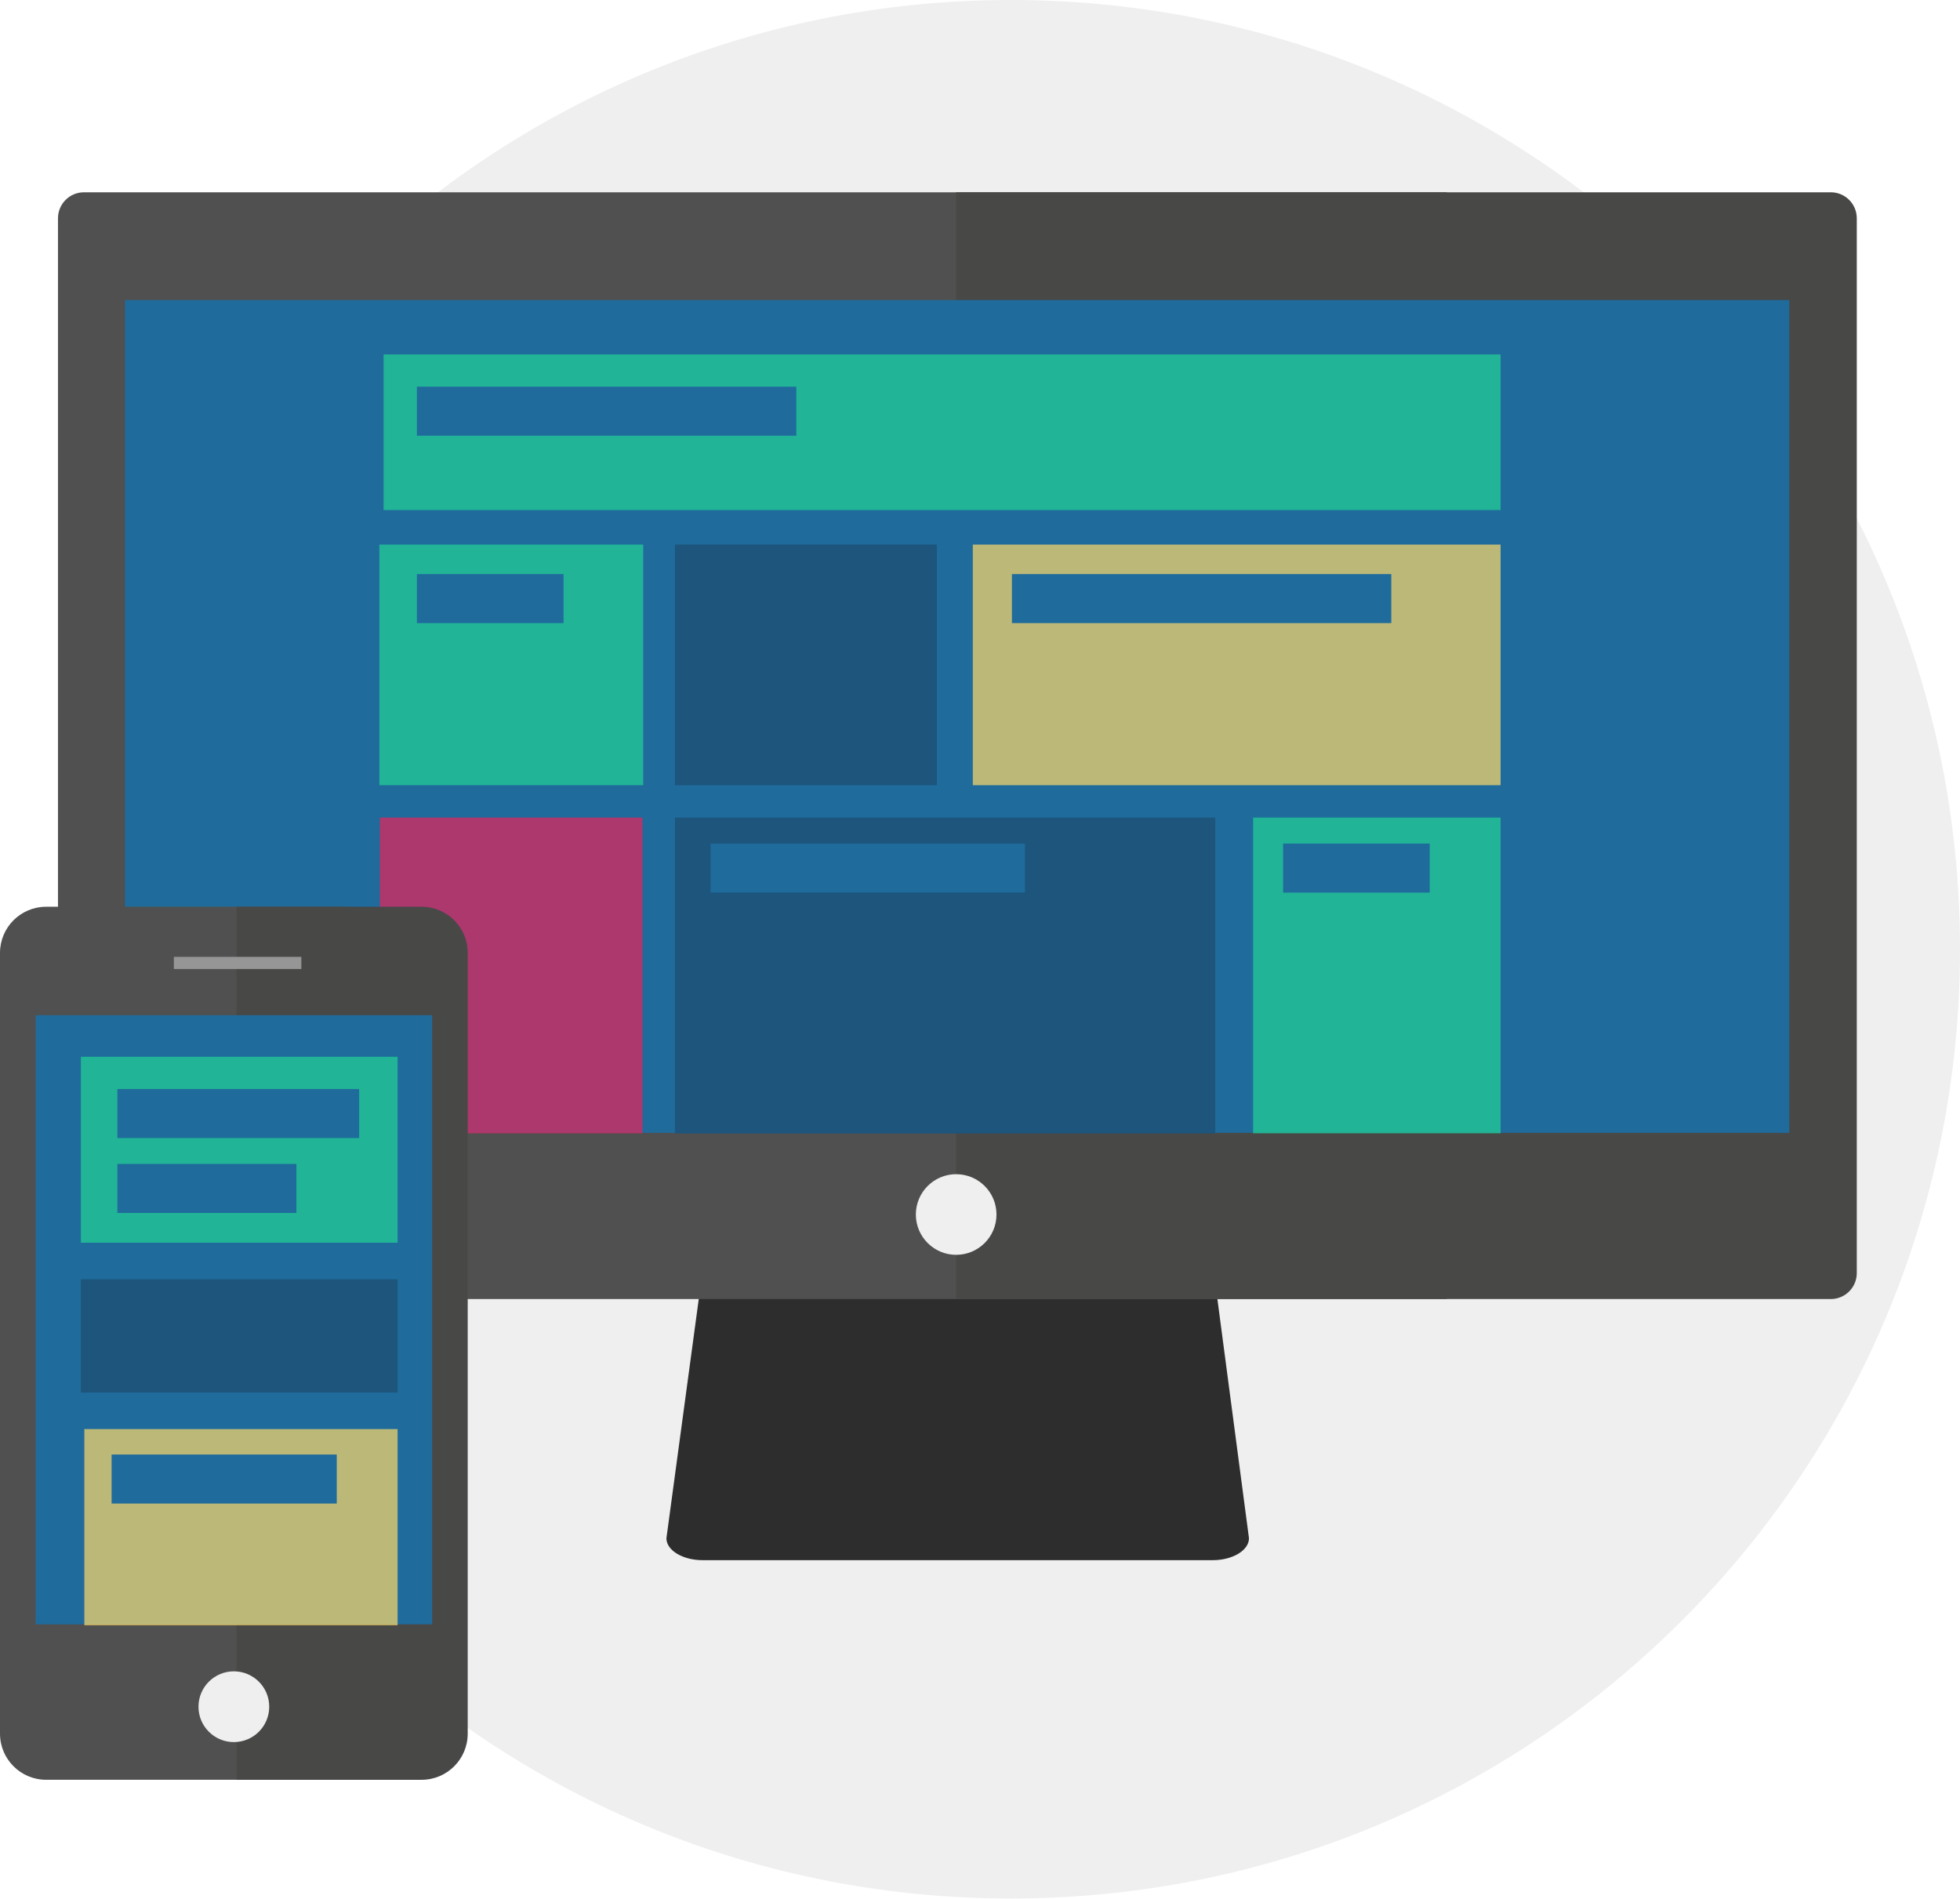
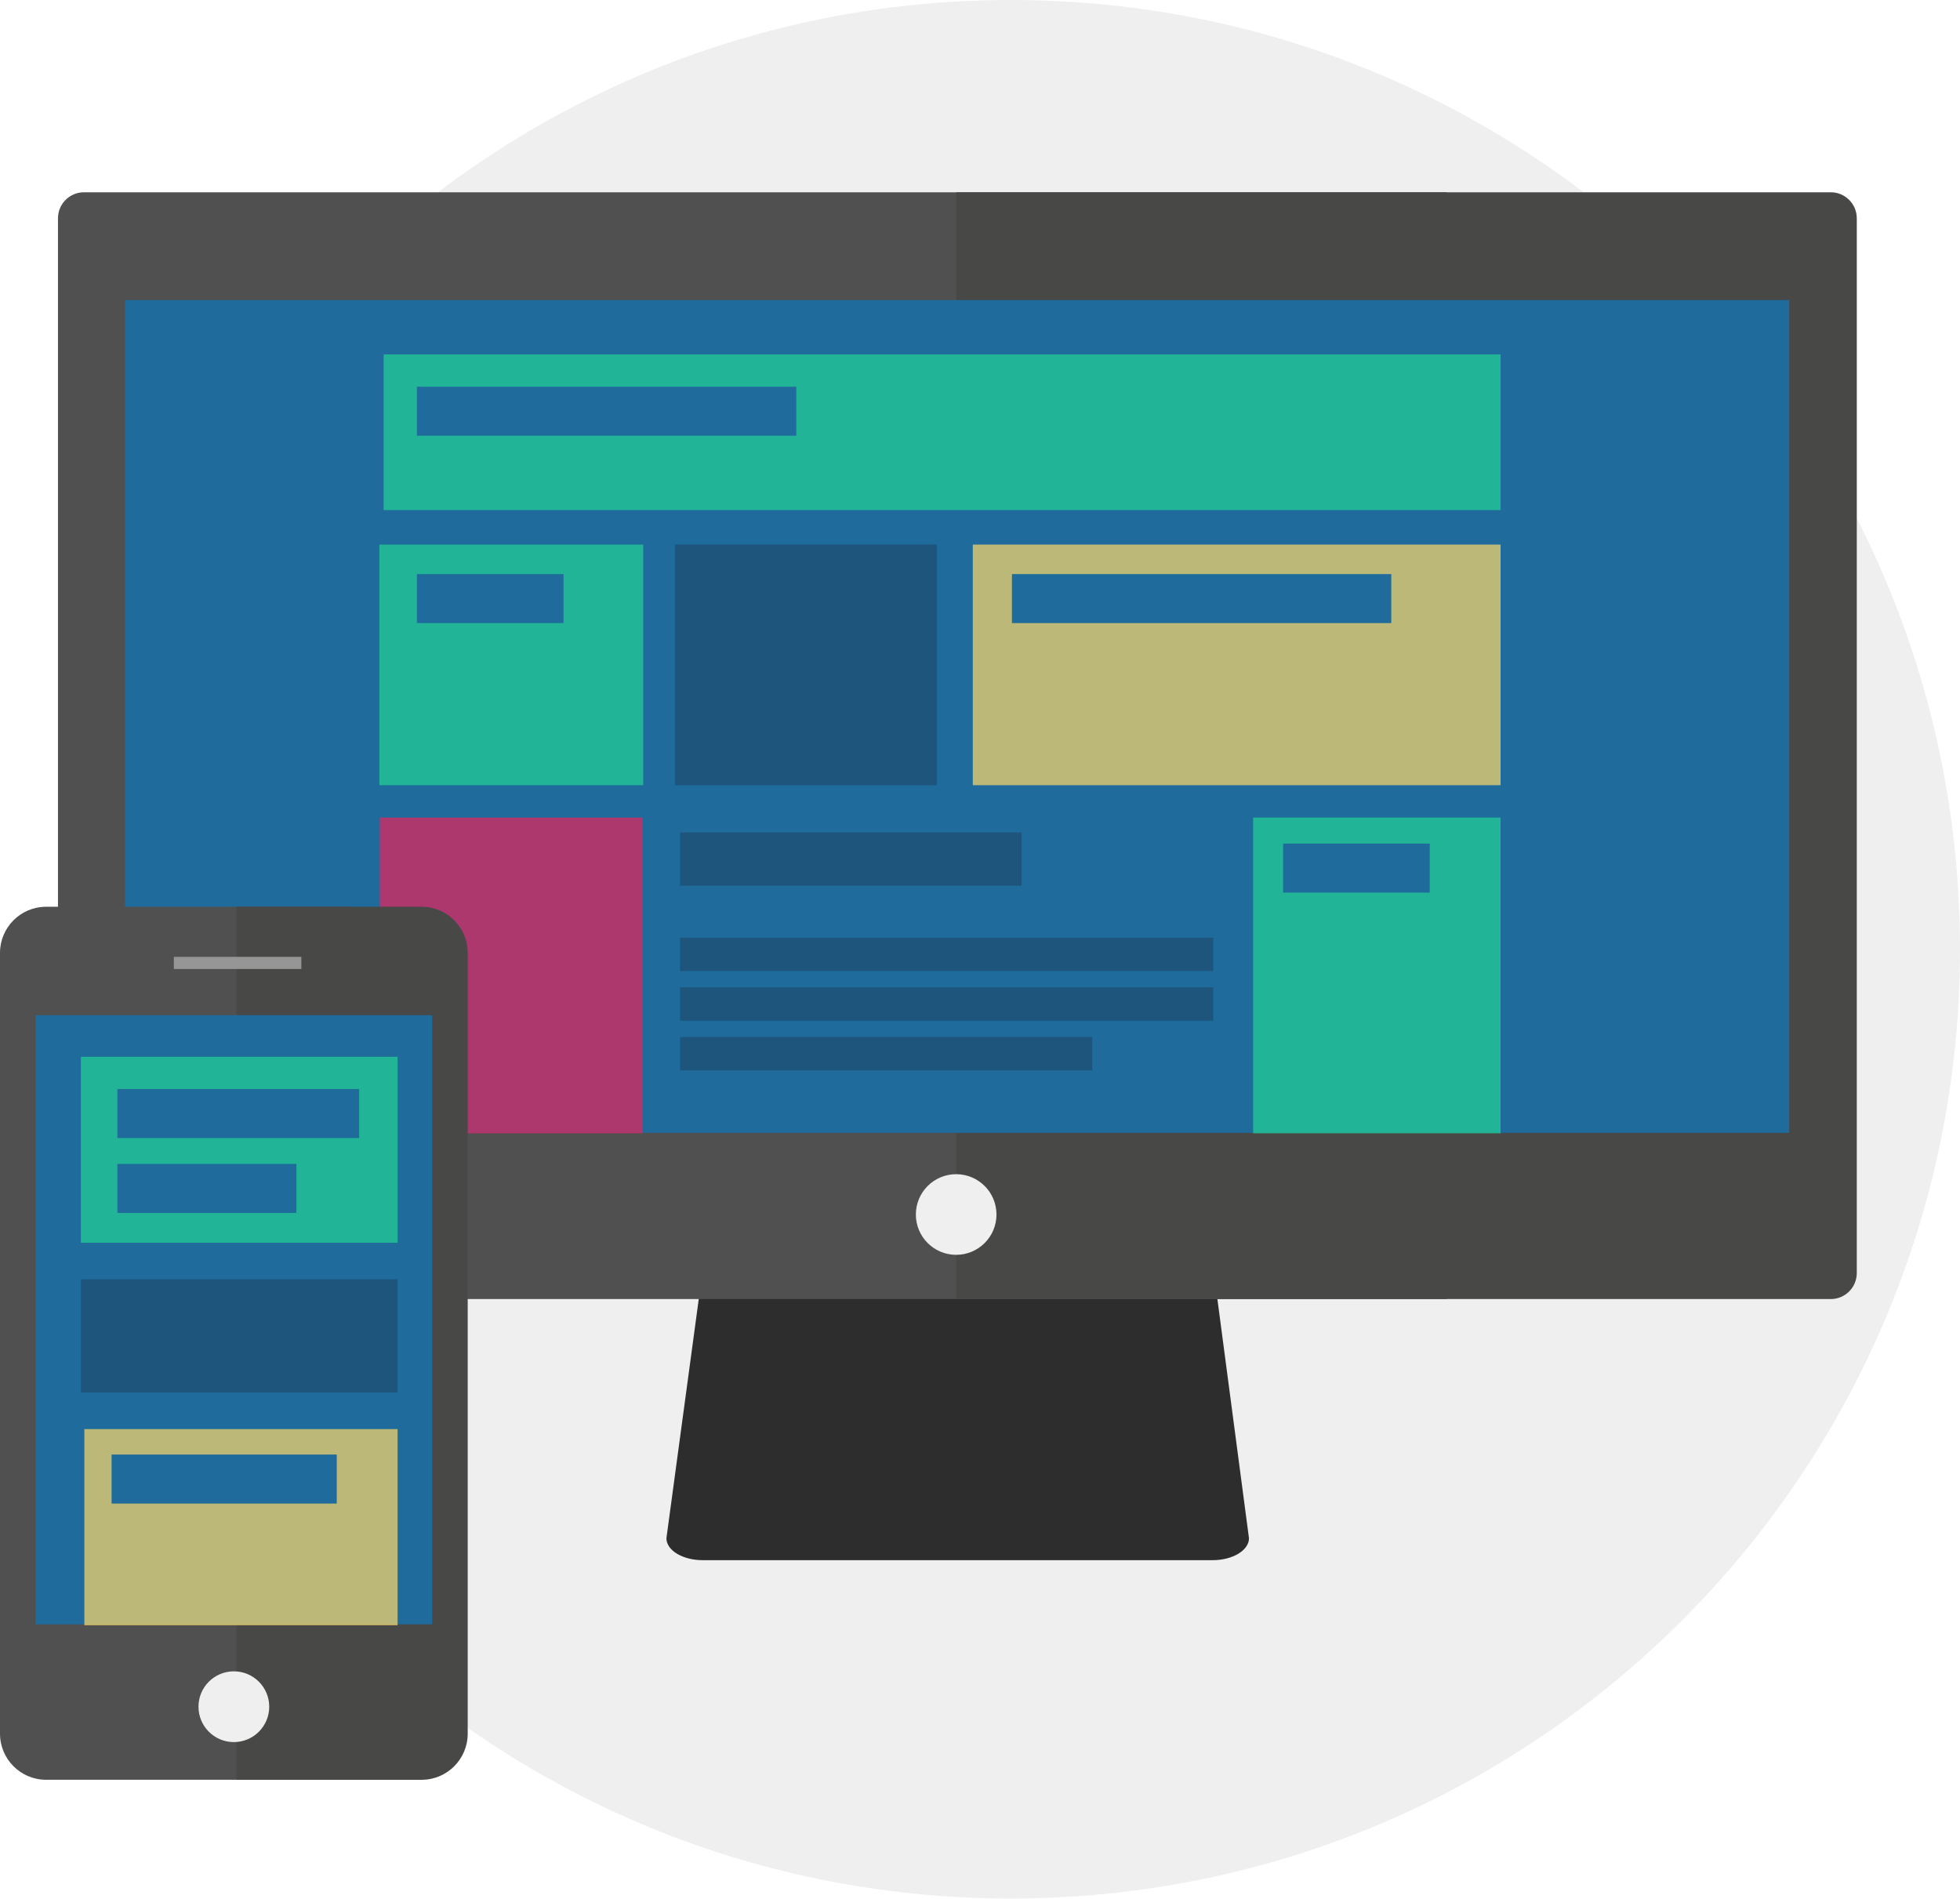
<svg xmlns="http://www.w3.org/2000/svg" viewBox="0 0 968.45 938">
  <defs>
    <style>.cls-1{fill:#efefef;}.cls-2{fill:#2d2d2d;}.cls-3{fill:#505050;}.cls-4{fill:#484847;}.cls-5{fill:#1f6b9c;}.cls-6{fill:#ea225a;}.cls-6,.cls-7,.cls-9{opacity:0.7;}.cls-7{fill:#22d395;}.cls-8{fill:#1d557c;}.cls-9{fill:#ffda69;}.cls-10{fill:none;stroke:#969696;stroke-miterlimit:10;stroke-width:6px;}</style>
  </defs>
  <g id="Layer_2" data-name="Layer 2">
    <g id="Layer_1-2" data-name="Layer 1">
      <circle class="cls-1" cx="499.45" cy="469" r="469" />
      <path class="cls-2" d="M329.28,760c0,6,8.05,10.83,17.9,10.83H599.23c9.84,0,17.9-4.87,17.9-10.83l-37.9-286.94H368.08Z" />
      <path class="cls-3" d="M41.46,95a12.85,12.85,0,0,0-12.81,12.81V629a12.85,12.85,0,0,0,12.81,12.81H714.77V95Z" />
      <path class="cls-4" d="M904.64,95H472.47V641.82H904.64A12.85,12.85,0,0,0,917.45,629V107.81A12.85,12.85,0,0,0,904.64,95Z" />
      <rect class="cls-5" x="61.77" y="148.24" width="822.32" height="411.47" />
      <rect class="cls-6" x="187.67" y="403.95" width="129.78" height="156" transform="translate(505.13 963.89) rotate(180)" />
      <circle class="cls-1" cx="472.45" cy="600.05" r="19.92" />
      <rect class="cls-7" x="189.53" y="175.12" width="551.93" height="76.88" />
      <rect class="cls-7" x="187.45" y="269.06" width="130.37" height="118.88" />
      <rect class="cls-8" x="333.51" y="269.06" width="129.37" height="118.88" />
      <rect class="cls-9" x="480.67" y="269.06" width="260.78" height="118.88" />
      <rect class="cls-7" x="619.18" y="403.95" width="122.28" height="156" transform="translate(1360.63 963.89) rotate(180)" />
-       <rect class="cls-8" x="333.51" y="403.95" width="266.94" height="156.05" transform="translate(933.97 963.95) rotate(180)" />
      <path class="cls-3" d="M22.79,448A22.79,22.79,0,0,0,0,470.78V856.54a22.79,22.79,0,0,0,22.79,22.79H172.38V448Z" />
      <path class="cls-4" d="M208.32,448H116.86V879.34h91.45a22.79,22.79,0,0,0,22.79-22.79V470.78A22.79,22.79,0,0,0,208.32,448Z" />
      <rect class="cls-5" x="17.57" y="501.57" width="195.97" height="300.96" />
      <circle class="cls-1" cx="115.55" cy="843.23" r="17.48" />
      <line class="cls-10" x1="85.9" y1="475.75" x2="148.9" y2="475.75" />
      <rect class="cls-5" x="500" y="283.64" width="187.45" height="24.21" />
      <rect class="cls-9" x="41.67" y="706.06" width="154.78" height="96.94" />
      <rect class="cls-5" x="55.14" y="718.64" width="111.26" height="24.21" />
      <rect class="cls-5" x="206" y="191.06" width="187.45" height="24.21" />
      <rect class="cls-7" x="39.96" y="522.12" width="156.49" height="91.88" />
      <rect class="cls-5" x="58" y="538.06" width="119.45" height="24.21" />
      <rect class="cls-5" x="58" y="575.06" width="88.45" height="24.21" />
      <rect class="cls-5" x="206" y="283.64" width="72.45" height="24.21" />
      <rect class="cls-5" x="634" y="416.79" width="72.45" height="24.21" />
      <rect class="cls-8" x="40" y="632.06" width="156.45" height="55.94" />
      <rect class="cls-5" x="351.13" y="416.79" width="155.33" height="24.21" />
+       <rect class="cls-8" x="336.02" y="463.28" width="263.44" height="16.5" />
+       <rect class="cls-8" x="336.02" y="487.81" width="263.44" height="16.5" />
+       <rect class="cls-8" x="336.02" y="512.35" width="203.68" height="16.5" />
+       <rect class="cls-8" x="336.02" y="411.28" width="168.77" height="26.31" />
    </g>
  </g>
</svg>
